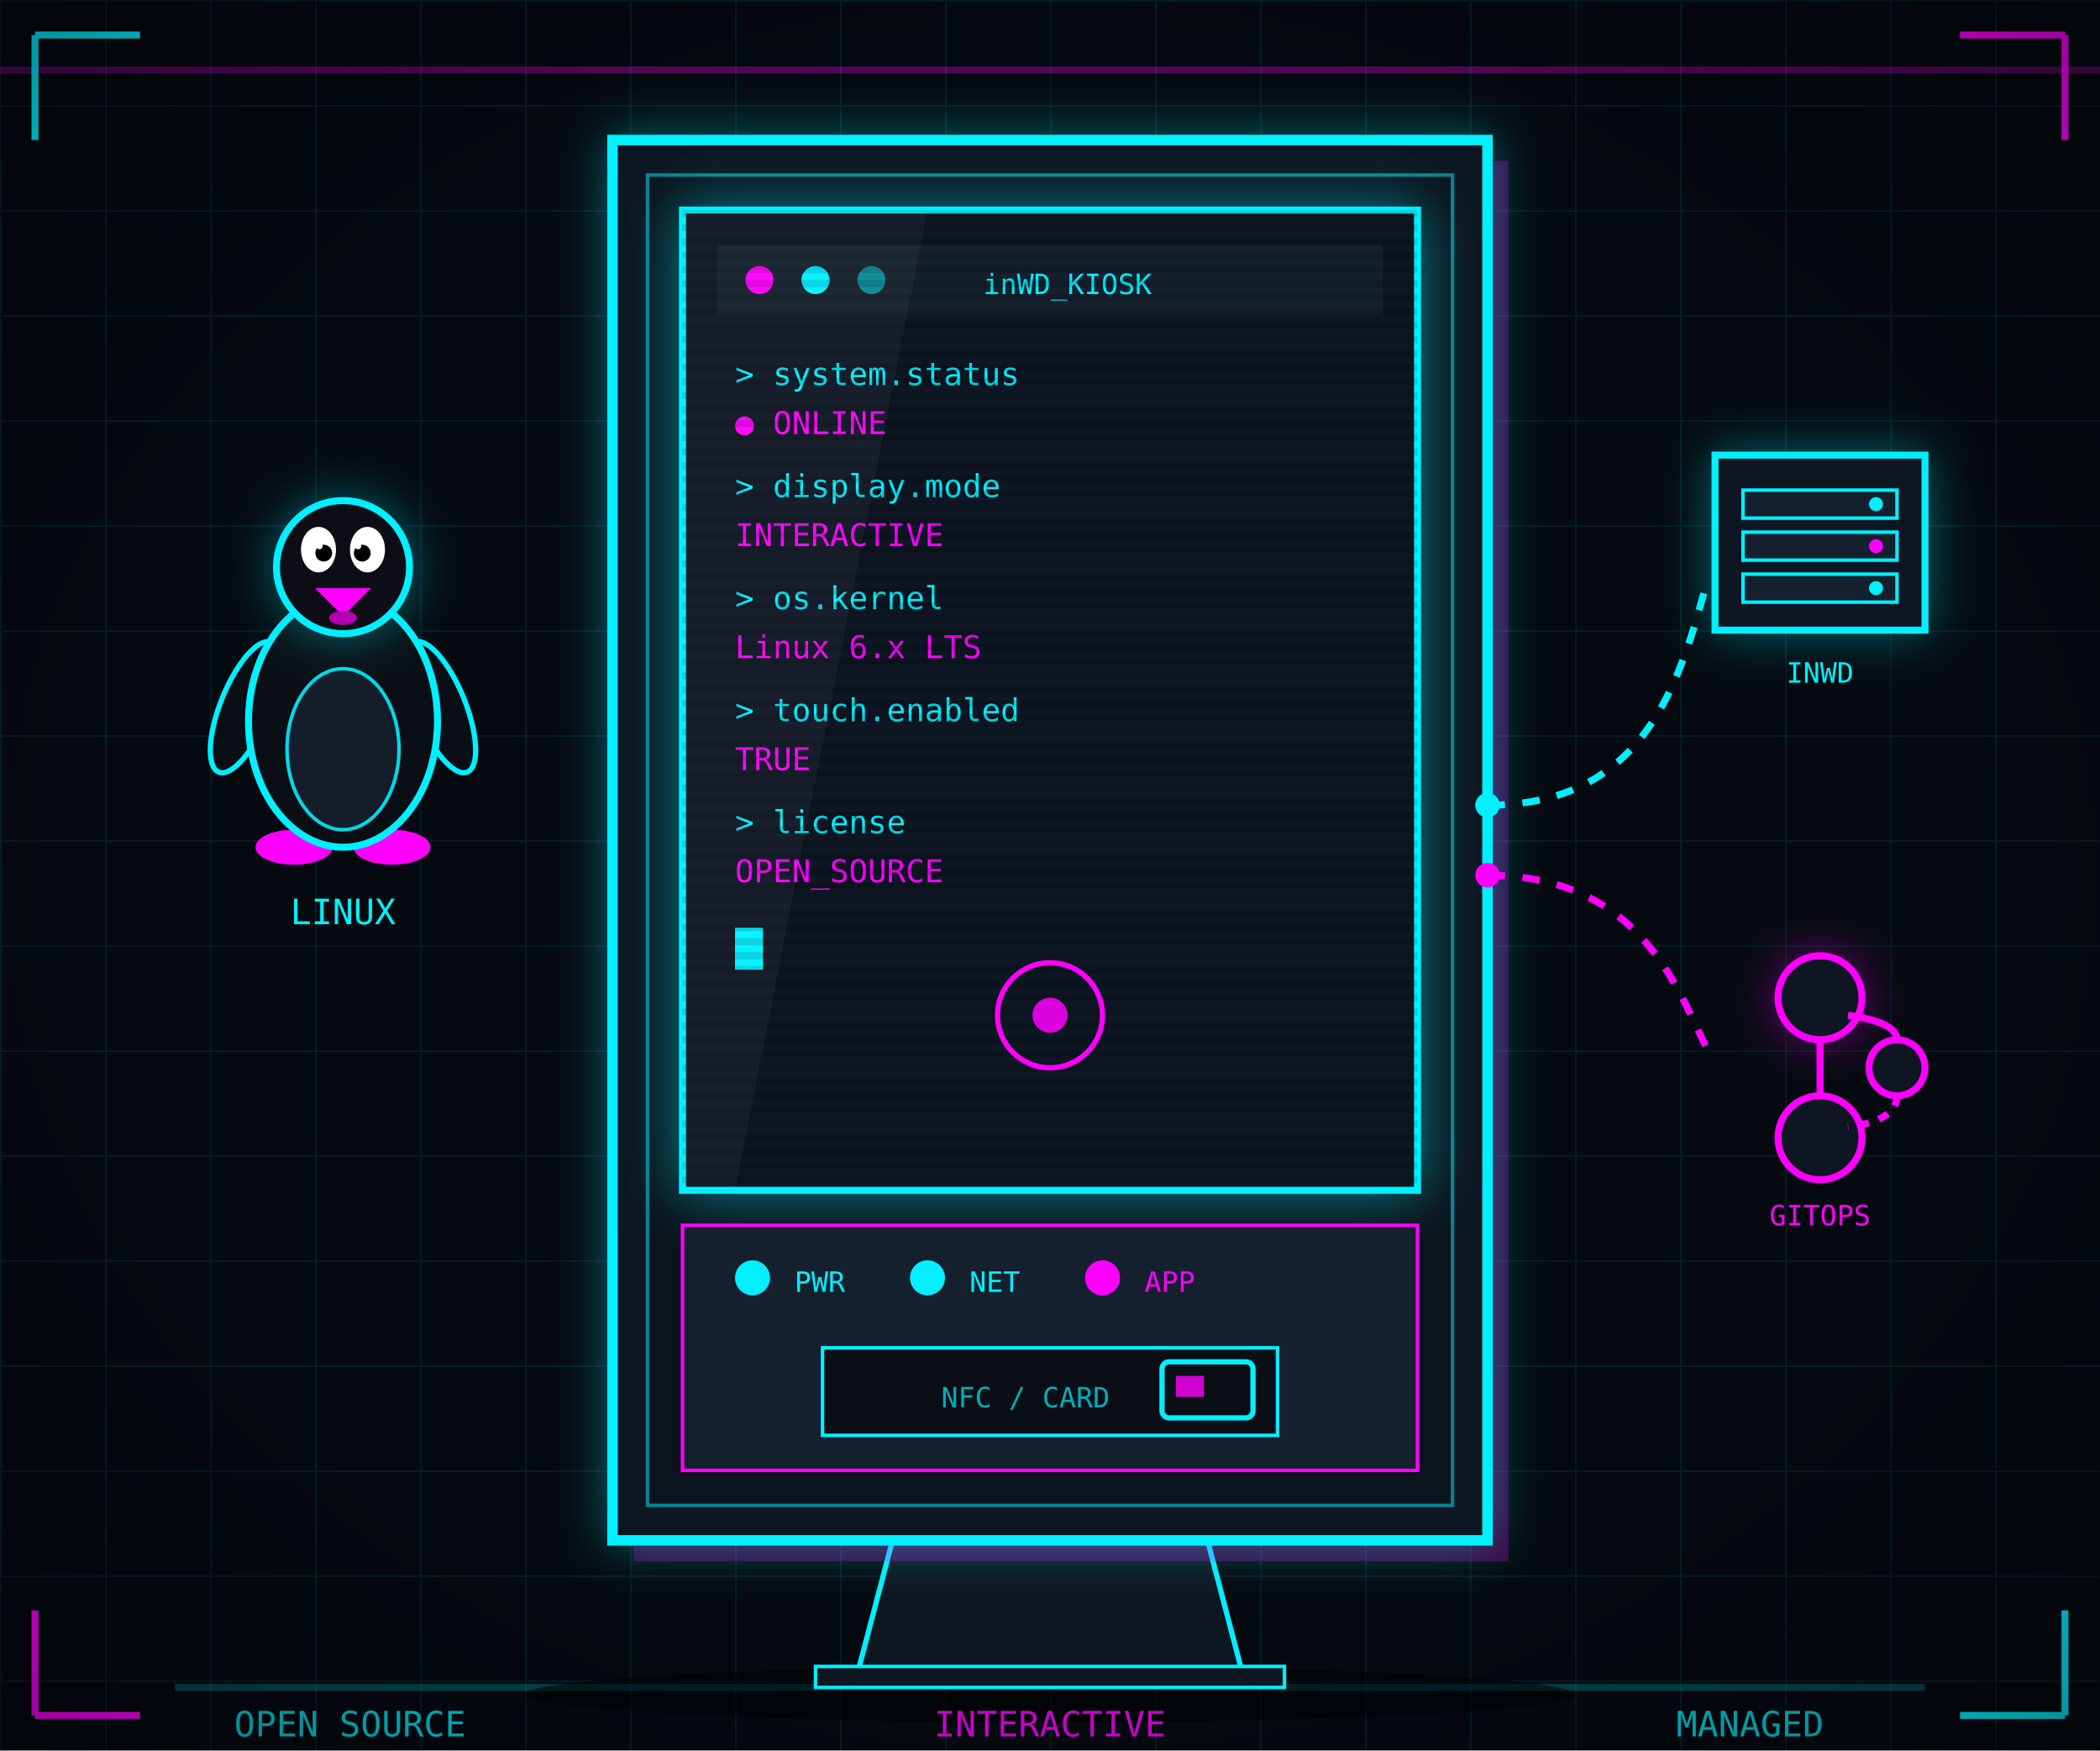
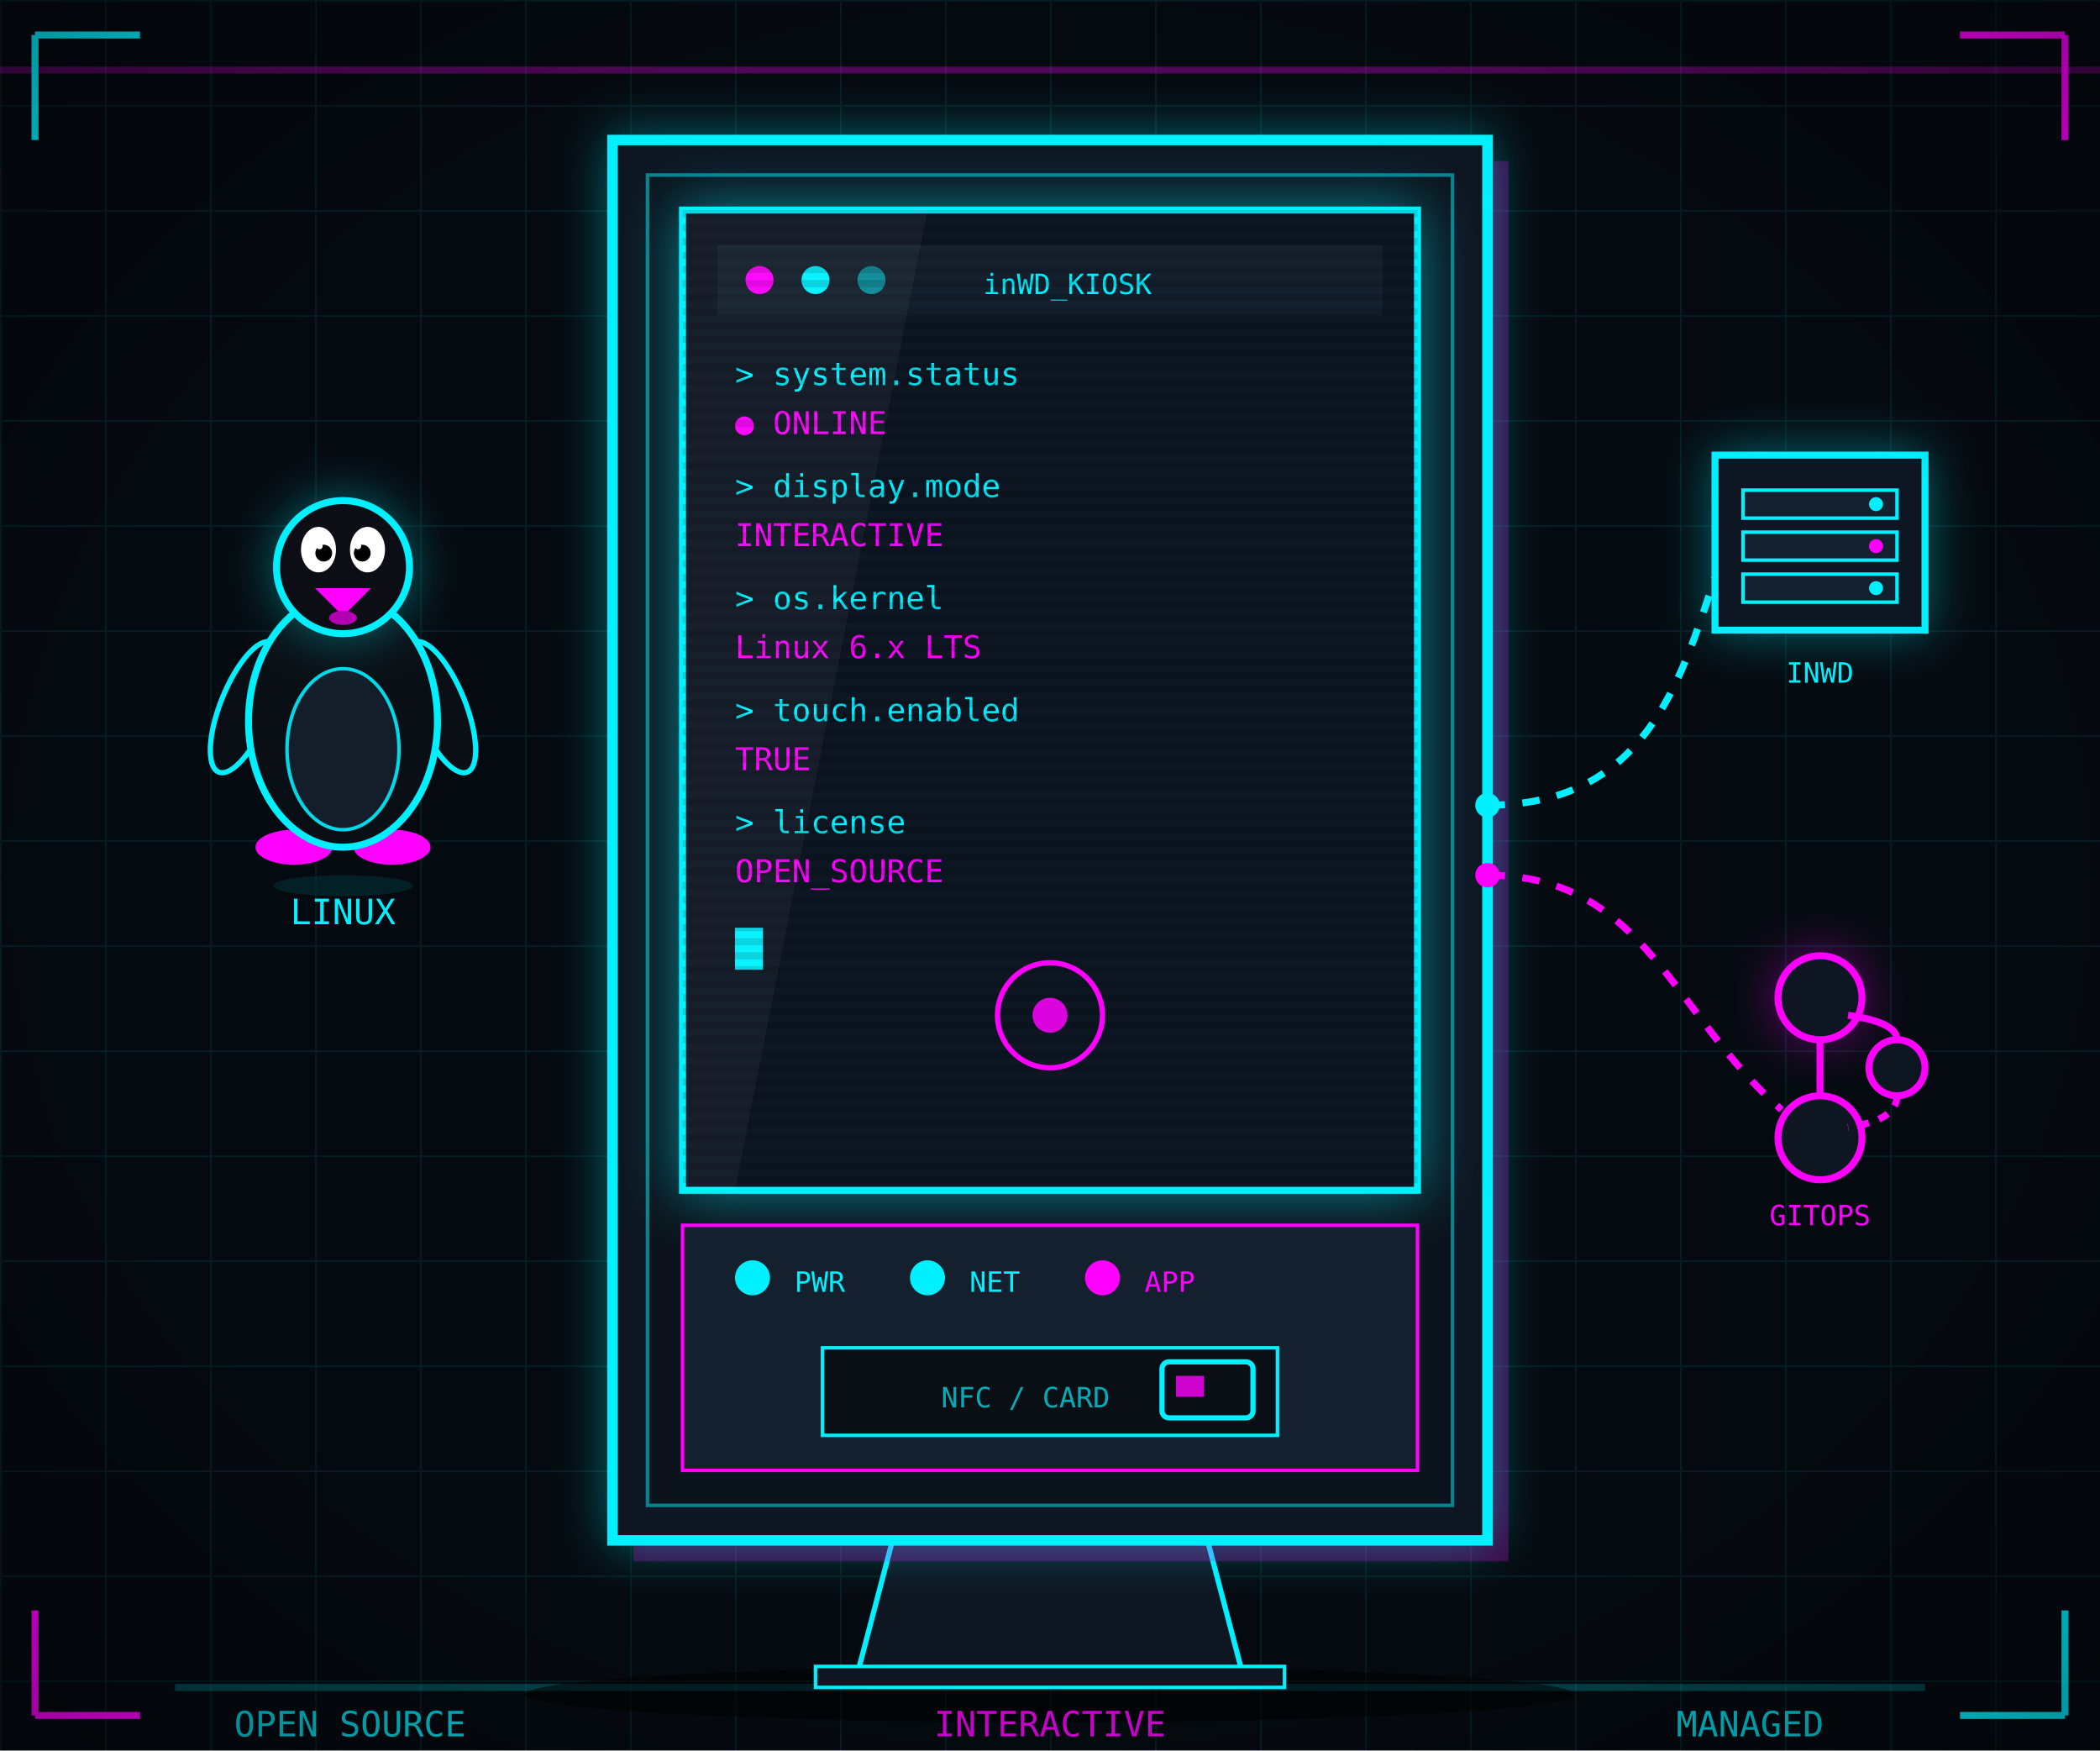
<svg xmlns="http://www.w3.org/2000/svg" viewBox="0 0 600 500" role="img" aria-labelledby="kio-title kio-desc">
  <defs>
    <pattern id="kio-grid" width="30" height="30" patternUnits="userSpaceOnUse">
      <path d="M 30 0 L 0 0 0 30" fill="none" stroke="rgba(0,240,255,0.08)" stroke-width="1" />
    </pattern>
    <pattern id="kio-scan" width="4" height="4" patternUnits="userSpaceOnUse">
      <rect width="4" height="2" fill="rgba(0,0,0,0.25)" />
    </pattern>
    <filter id="kio-cyanGlow" x="-50%" y="-50%" width="200%" height="200%">
      <feDropShadow dx="0" dy="0" stdDeviation="2" flood-color="#00f0ff" flood-opacity="0.8" />
      <feDropShadow dx="0" dy="0" stdDeviation="7" flood-color="#00f0ff" flood-opacity="0.4" />
    </filter>
    <filter id="kio-magentaGlow" x="-50%" y="-50%" width="200%" height="200%">
      <feDropShadow dx="0" dy="0" stdDeviation="2" flood-color="#ff00ff" flood-opacity="0.8" />
      <feDropShadow dx="0" dy="0" stdDeviation="7" flood-color="#ff00ff" flood-opacity="0.4" />
    </filter>
    <filter id="kio-screenGlow" x="-50%" y="-50%" width="200%" height="200%">
      <feDropShadow dx="0" dy="0" stdDeviation="8" flood-color="#00f0ff" flood-opacity="0.5" />
    </filter>
    <radialGradient id="kio-vignette" cx="50%" cy="50%" r="75%">
      <stop offset="62%" stop-color="#000" stop-opacity="0" />
      <stop offset="100%" stop-color="#000" stop-opacity="0.5" />
    </radialGradient>
    <style>
      .kio-march { animation: kio-march 1s linear infinite; }
      .kio-blink { animation: kio-blink 1s steps(1) infinite; }
      .kio-pulse { animation: kio-pulse 2s ease-in-out infinite; }
      .kio-pulse-fast { animation: kio-pulse 0.8s ease-in-out infinite; }
      .kio-type { animation: kio-type 0.01s steps(1) backwards; }
      .kio-l1 { animation-delay: 0.3s; }  .kio-l2 { animation-delay: 0.6s; }
      .kio-l3 { animation-delay: 1.0s; }  .kio-l4 { animation-delay: 1.3s; }
      .kio-l5 { animation-delay: 1.7s; }  .kio-l6 { animation-delay: 2.0s; }
      .kio-l7 { animation-delay: 2.4s; }  .kio-l8 { animation-delay: 2.7s; }
      .kio-l9 { animation-delay: 3.1s; }  .kio-l10 { animation-delay: 3.4s; }
      .kio-ping { transform-box: fill-box; transform-origin: center; animation: kio-ping 2.4s ease-out infinite; }
      .kio-bob { animation: kio-bob 4s ease-in-out infinite; }
      .kio-card { animation: kio-card 3.2s ease-in-out infinite; }
      .kio-pkt { transform-box: fill-box; offset-rotate: 0deg; }
-       .kio-pkt-a { offset-path: path('M 425 230 C 470 230 480 195 488 165'); animation: kio-run 2s linear infinite; }
-       .kio-pkt-b { offset-path: path('M 425 250 C 470 250 480 285 488 300'); animation: kio-run 2s linear 1s infinite; }
+       .kio-pkt-a { offset-path: path('M 425 230 C 470 230 480 195 490 165'); animation: kio-run 2s linear infinite; }
+       .kio-pkt-b { offset-path: path('M 425 250 C 470 250 478 290 509 317'); animation: kio-run 2s linear 1s infinite; }
      .kio-d2 { animation-delay: 1.2s; }
      .kio-d3 { animation-delay: 0.5s; }
      @keyframes kio-march { to { stroke-dashoffset: -20; } }
      @keyframes kio-blink { 0%, 49% { opacity: 1; } 50%, 100% { opacity: 0; } }
      @keyframes kio-pulse { 0%, 100% { opacity: 1; } 50% { opacity: 0.3; } }
      @keyframes kio-type { from { opacity: 0; } to { opacity: 1; } }
      @keyframes kio-ping { 0% { transform: scale(0.5); opacity: 0.9; } 80%, 100% { transform: scale(1.8); opacity: 0; } }
      @keyframes kio-bob { 0%, 100% { transform: translateY(0); } 50% { transform: translateY(-4px); } }
      @keyframes kio-card {
        0% { transform: translateX(-100px); opacity: 0; }
        15% { transform: translateX(-75px); opacity: 1; }
        65% { transform: translateX(0); opacity: 1; }
        80% { transform: translateX(0); opacity: 0; }
        100% { transform: translateX(0); opacity: 0; }
      }
      @keyframes kio-run {
        0% { offset-distance: 0%; opacity: 0; }
        15% { opacity: 1; }
        85% { opacity: 1; }
        100% { offset-distance: 100%; opacity: 0; }
      }
      @media (prefers-reduced-motion: reduce) { * { animation: none !important; } }
    </style>
  </defs>
  <rect width="600" height="500" fill="#050a10" />
  <rect width="600" height="500" fill="url(#kio-grid)" />
  <line x1="0" y1="20" x2="600" y2="20" stroke="#ff00ff" stroke-width="2" opacity="0.3" />
  <line x1="50" y1="482" x2="550" y2="482" stroke="#00f0ff" stroke-width="2" opacity="0.25" />
  <ellipse cx="300" cy="484" rx="150" ry="8" fill="#000" opacity="0.55" />
  <polygon points="255,440 345,440 355,478 245,478" fill="#0e1621" stroke="#00f0ff" stroke-width="1.5" />
  <rect x="233" y="476" width="134" height="6" fill="#0e1621" stroke="#00f0ff" stroke-width="1" />
  <g transform="translate(175, 40)">
    <rect x="6" y="6" width="250" height="400" fill="rgba(255,0,255,0.22)" />
    <rect x="0" y="0" width="250" height="400" fill="#0e1621" stroke="#00f0ff" stroke-width="3" filter="url(#kio-cyanGlow)" />
    <rect x="10" y="10" width="230" height="380" fill="#0a0f15" stroke="#00f0ff" stroke-width="1" opacity="0.5" />
    <rect x="20" y="20" width="210" height="280" fill="#0a1520" stroke="#00f0ff" stroke-width="2" filter="url(#kio-screenGlow)" />
    <g transform="translate(30, 30)" font-family="monospace">
      <rect x="0" y="0" width="190" height="20" fill="#15202e" />
      <circle cx="12" cy="10" r="4" fill="#ff00ff" />
      <circle cx="28" cy="10" r="4" fill="#00f0ff" />
      <circle cx="44" cy="10" r="4" fill="#00f0ff" opacity="0.5" />
      <text x="100" y="14" text-anchor="middle" fill="#00f0ff" font-size="8">inWD_KIOSK</text>
      <text class="kio-type kio-l1" x="5" y="40" fill="#00f0ff" font-size="9">&gt; system.status</text>
      <text class="kio-type kio-l2" x="5" y="54" fill="#ff00ff" font-size="9">● ONLINE</text>
      <text class="kio-type kio-l3" x="5" y="72" fill="#00f0ff" font-size="9">&gt; display.mode</text>
      <text class="kio-type kio-l4" x="5" y="86" fill="#ff00ff" font-size="9">INTERACTIVE</text>
      <text class="kio-type kio-l5" x="5" y="104" fill="#00f0ff" font-size="9">&gt; os.kernel</text>
      <text class="kio-type kio-l6" x="5" y="118" fill="#ff00ff" font-size="9">Linux 6.x LTS</text>
      <text class="kio-type kio-l7" x="5" y="136" fill="#00f0ff" font-size="9">&gt; touch.enabled</text>
      <text class="kio-type kio-l8" x="5" y="150" fill="#ff00ff" font-size="9">TRUE</text>
      <text class="kio-type kio-l9" x="5" y="168" fill="#00f0ff" font-size="9">&gt; license</text>
      <text class="kio-type kio-l10" x="5" y="182" fill="#ff00ff" font-size="9">OPEN_SOURCE</text>
      <rect class="kio-blink" x="5" y="195" width="8" height="12" fill="#00f0ff" />
    </g>
    <rect x="20" y="20" width="210" height="280" fill="url(#kio-scan)" opacity="0.5" />
    <polygon points="20,20 90,20 35,300 20,300" fill="#fff" opacity="0.04" />
    <g transform="translate(125, 250)">
      <circle class="kio-ping" r="15" fill="none" stroke="#ff00ff" stroke-width="1.5" />
      <circle class="kio-ping kio-d2" r="15" fill="none" stroke="#ff00ff" stroke-width="1" />
      <circle r="5" fill="#ff00ff" opacity="0.85" />
    </g>
    <rect x="20" y="310" width="210" height="70" fill="#15202e" stroke="#ff00ff" stroke-width="1" />
    <g transform="translate(40, 325)" font-family="monospace" font-size="8">
      <circle class="kio-pulse" cx="0" cy="0" r="5" fill="#00f0ff" />
      <text x="12" y="4" fill="#00f0ff">PWR</text>
      <circle class="kio-pulse-fast" cx="50" cy="0" r="5" fill="#00f0ff" />
      <text x="62" y="4" fill="#00f0ff">NET</text>
      <circle cx="100" cy="0" r="5" fill="#ff00ff" />
      <text x="112" y="4" fill="#ff00ff">APP</text>
    </g>
    <rect x="60" y="345" width="130" height="25" fill="#0a0f15" stroke="#00f0ff" stroke-width="1" />
    <g transform="translate(170, 349)">
      <g class="kio-card">
        <rect x="-13" y="0" width="26" height="16" rx="2" fill="#0a0f15" stroke="#00f0ff" stroke-width="1.5" />
        <rect x="-9" y="4" width="8" height="6" fill="#ff00ff" opacity="0.8" />
      </g>
    </g>
    <text x="118" y="362" text-anchor="middle" fill="#00f0ff" font-family="monospace" font-size="8" opacity="0.7">NFC / CARD</text>
  </g>
  <g transform="translate(58, 140)">
+     <ellipse cx="40" cy="113" rx="20" ry="3" fill="#000" opacity="0.5" />
+     <ellipse cx="40" cy="113" rx="20" ry="3" fill="#00f0ff" opacity="0.12" />
    <g class="kio-bob">
      <ellipse cx="12" cy="62" rx="7" ry="20" fill="#0a0f15" stroke="#00f0ff" stroke-width="1.5" transform="rotate(22 12 62)" />
      <ellipse cx="68" cy="62" rx="7" ry="20" fill="#0a0f15" stroke="#00f0ff" stroke-width="1.5" transform="rotate(-22 68 62)" />
      <ellipse cx="26" cy="102" rx="11" ry="5" fill="#ff00ff" />
      <ellipse cx="54" cy="102" rx="11" ry="5" fill="#ff00ff" />
      <ellipse cx="40" cy="66" rx="27" ry="36" fill="#0a0f15" stroke="#00f0ff" stroke-width="2" />
      <ellipse cx="40" cy="74" rx="16" ry="23" fill="#15202e" stroke="#00f0ff" stroke-width="1" opacity="0.9" />
      <circle cx="40" cy="22" r="19" fill="#0a0f15" stroke="#00f0ff" stroke-width="2" filter="url(#kio-cyanGlow)" />
      <ellipse cx="33" cy="17" rx="5" ry="6.5" fill="#fff" />
      <ellipse cx="47" cy="17" rx="5" ry="6.5" fill="#fff" />
      <circle cx="34.5" cy="18" r="2.4" fill="#000" />
      <circle cx="45.5" cy="18" r="2.4" fill="#000" />
      <circle cx="33.3" cy="16" r="0.9" fill="#fff" />
      <circle cx="44.3" cy="16" r="0.9" fill="#fff" />
      <polygon points="32,28 48,28 40,36" fill="#ff00ff" />
      <ellipse cx="40" cy="36.5" rx="4" ry="2" fill="#b300b3" />
    </g>
    <text x="40" y="124" text-anchor="middle" fill="#00f0ff" font-family="monospace" font-size="10">LINUX</text>
  </g>
  <g stroke-width="2" fill="none">
-     <path class="kio-march" d="M 425 230 C 470 230 480 195 488 165" stroke="#00f0ff" stroke-dasharray="5 5" />
-     <path class="kio-march" d="M 425 250 C 470 250 480 285 488 300" stroke="#ff00ff" stroke-dasharray="5 5" />
+     <path class="kio-march" d="M 425 230 C 470 230 480 195 490 165" stroke="#00f0ff" stroke-dasharray="5 5" />
+     <path class="kio-march" d="M 425 250 C 470 250 478 290 509 317" stroke="#ff00ff" stroke-dasharray="5 5" />
  </g>
  <circle class="kio-pkt kio-pkt-a" cx="425" cy="230" r="3.5" fill="#00f0ff" />
  <circle class="kio-pkt kio-pkt-b" cx="425" cy="250" r="3.5" fill="#ff00ff" />
  <g transform="translate(490, 130)">
    <rect x="0" y="0" width="60" height="50" fill="#0e1621" stroke="#00f0ff" stroke-width="2" filter="url(#kio-cyanGlow)" />
    <rect x="8" y="10" width="44" height="8" fill="#15202e" stroke="#00f0ff" stroke-width="1" />
    <circle class="kio-pulse" cx="46" cy="14" r="2" fill="#00f0ff" />
    <rect x="8" y="22" width="44" height="8" fill="#15202e" stroke="#00f0ff" stroke-width="1" />
    <circle class="kio-pulse kio-d3" cx="46" cy="26" r="2" fill="#ff00ff" />
    <rect x="8" y="34" width="44" height="8" fill="#15202e" stroke="#00f0ff" stroke-width="1" />
    <circle class="kio-pulse kio-d2" cx="46" cy="38" r="2" fill="#00f0ff" />
    <text x="30" y="65" text-anchor="middle" fill="#00f0ff" font-family="monospace" font-size="8">INWD</text>
  </g>
  <g transform="translate(490, 270)">
    <circle class="kio-pulse" cx="30" cy="15" r="12" fill="#0e1621" stroke="#ff00ff" stroke-width="2" filter="url(#kio-magentaGlow)" />
    <circle class="kio-pulse kio-d3" cx="30" cy="55" r="12" fill="#0e1621" stroke="#ff00ff" stroke-width="2" />
    <line x1="30" y1="27" x2="30" y2="43" stroke="#ff00ff" stroke-width="2" />
    <circle cx="52" cy="35" r="8" fill="#0e1621" stroke="#ff00ff" stroke-width="2" />
    <path d="M 38 20 Q 52 22 52 27" stroke="#ff00ff" stroke-width="2" fill="none" />
    <path d="M 52 43 Q 52 50 38 52" stroke="#ff00ff" stroke-width="2" fill="none" stroke-dasharray="3 3" />
    <text x="30" y="80" text-anchor="middle" fill="#ff00ff" font-family="monospace" font-size="8">GITOPS</text>
  </g>
  <g font-family="monospace" font-size="10" opacity="0.8">
    <text x="100" y="496" text-anchor="middle" fill="#00f0ff">OPEN SOURCE</text>
    <text x="300" y="496" text-anchor="middle" fill="#ff00ff">INTERACTIVE</text>
    <text x="500" y="496" text-anchor="middle" fill="#00f0ff">MANAGED</text>
  </g>
  <path d="M 10 10 L 10 40 M 10 10 L 40 10" stroke="#00f0ff" stroke-width="2" fill="none" />
  <path d="M 590 10 L 590 40 M 590 10 L 560 10" stroke="#ff00ff" stroke-width="2" fill="none" />
  <path d="M 10 490 L 10 460 M 10 490 L 40 490" stroke="#ff00ff" stroke-width="2" fill="none" />
  <path d="M 590 490 L 590 460 M 590 490 L 560 490" stroke="#00f0ff" stroke-width="2" fill="none" />
  <rect width="600" height="500" fill="url(#kio-vignette)" pointer-events="none" />
</svg>
